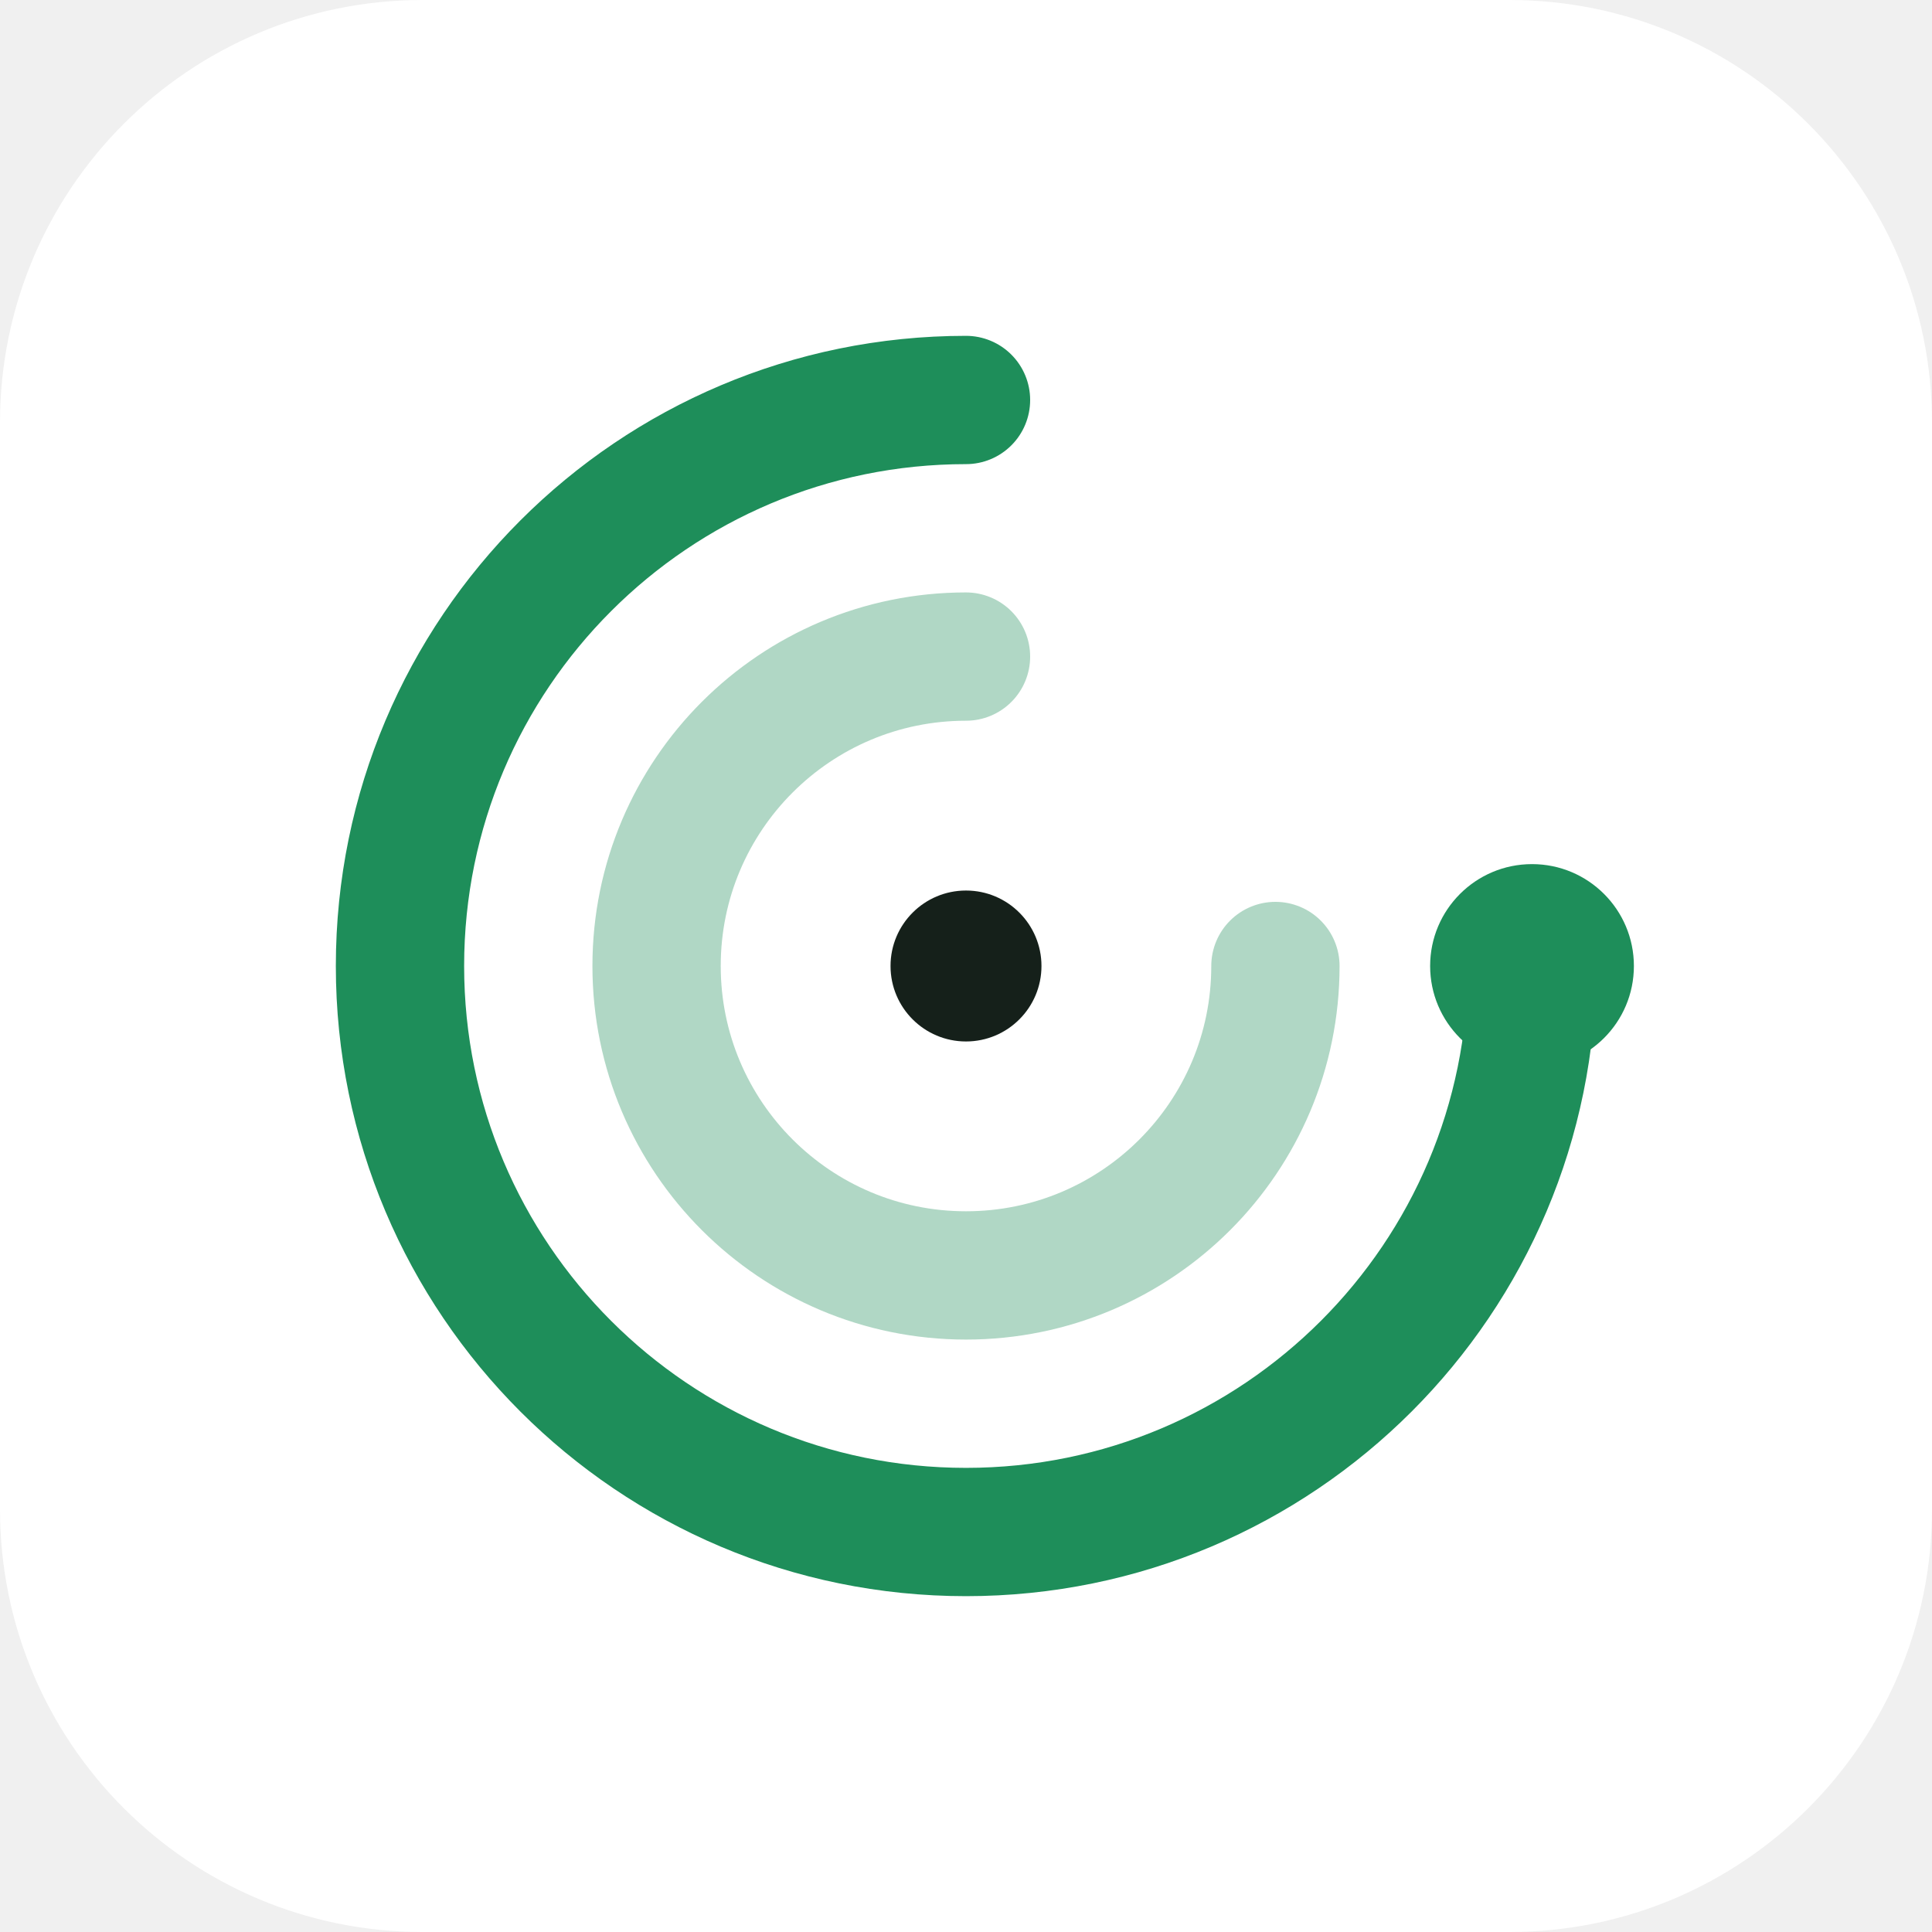
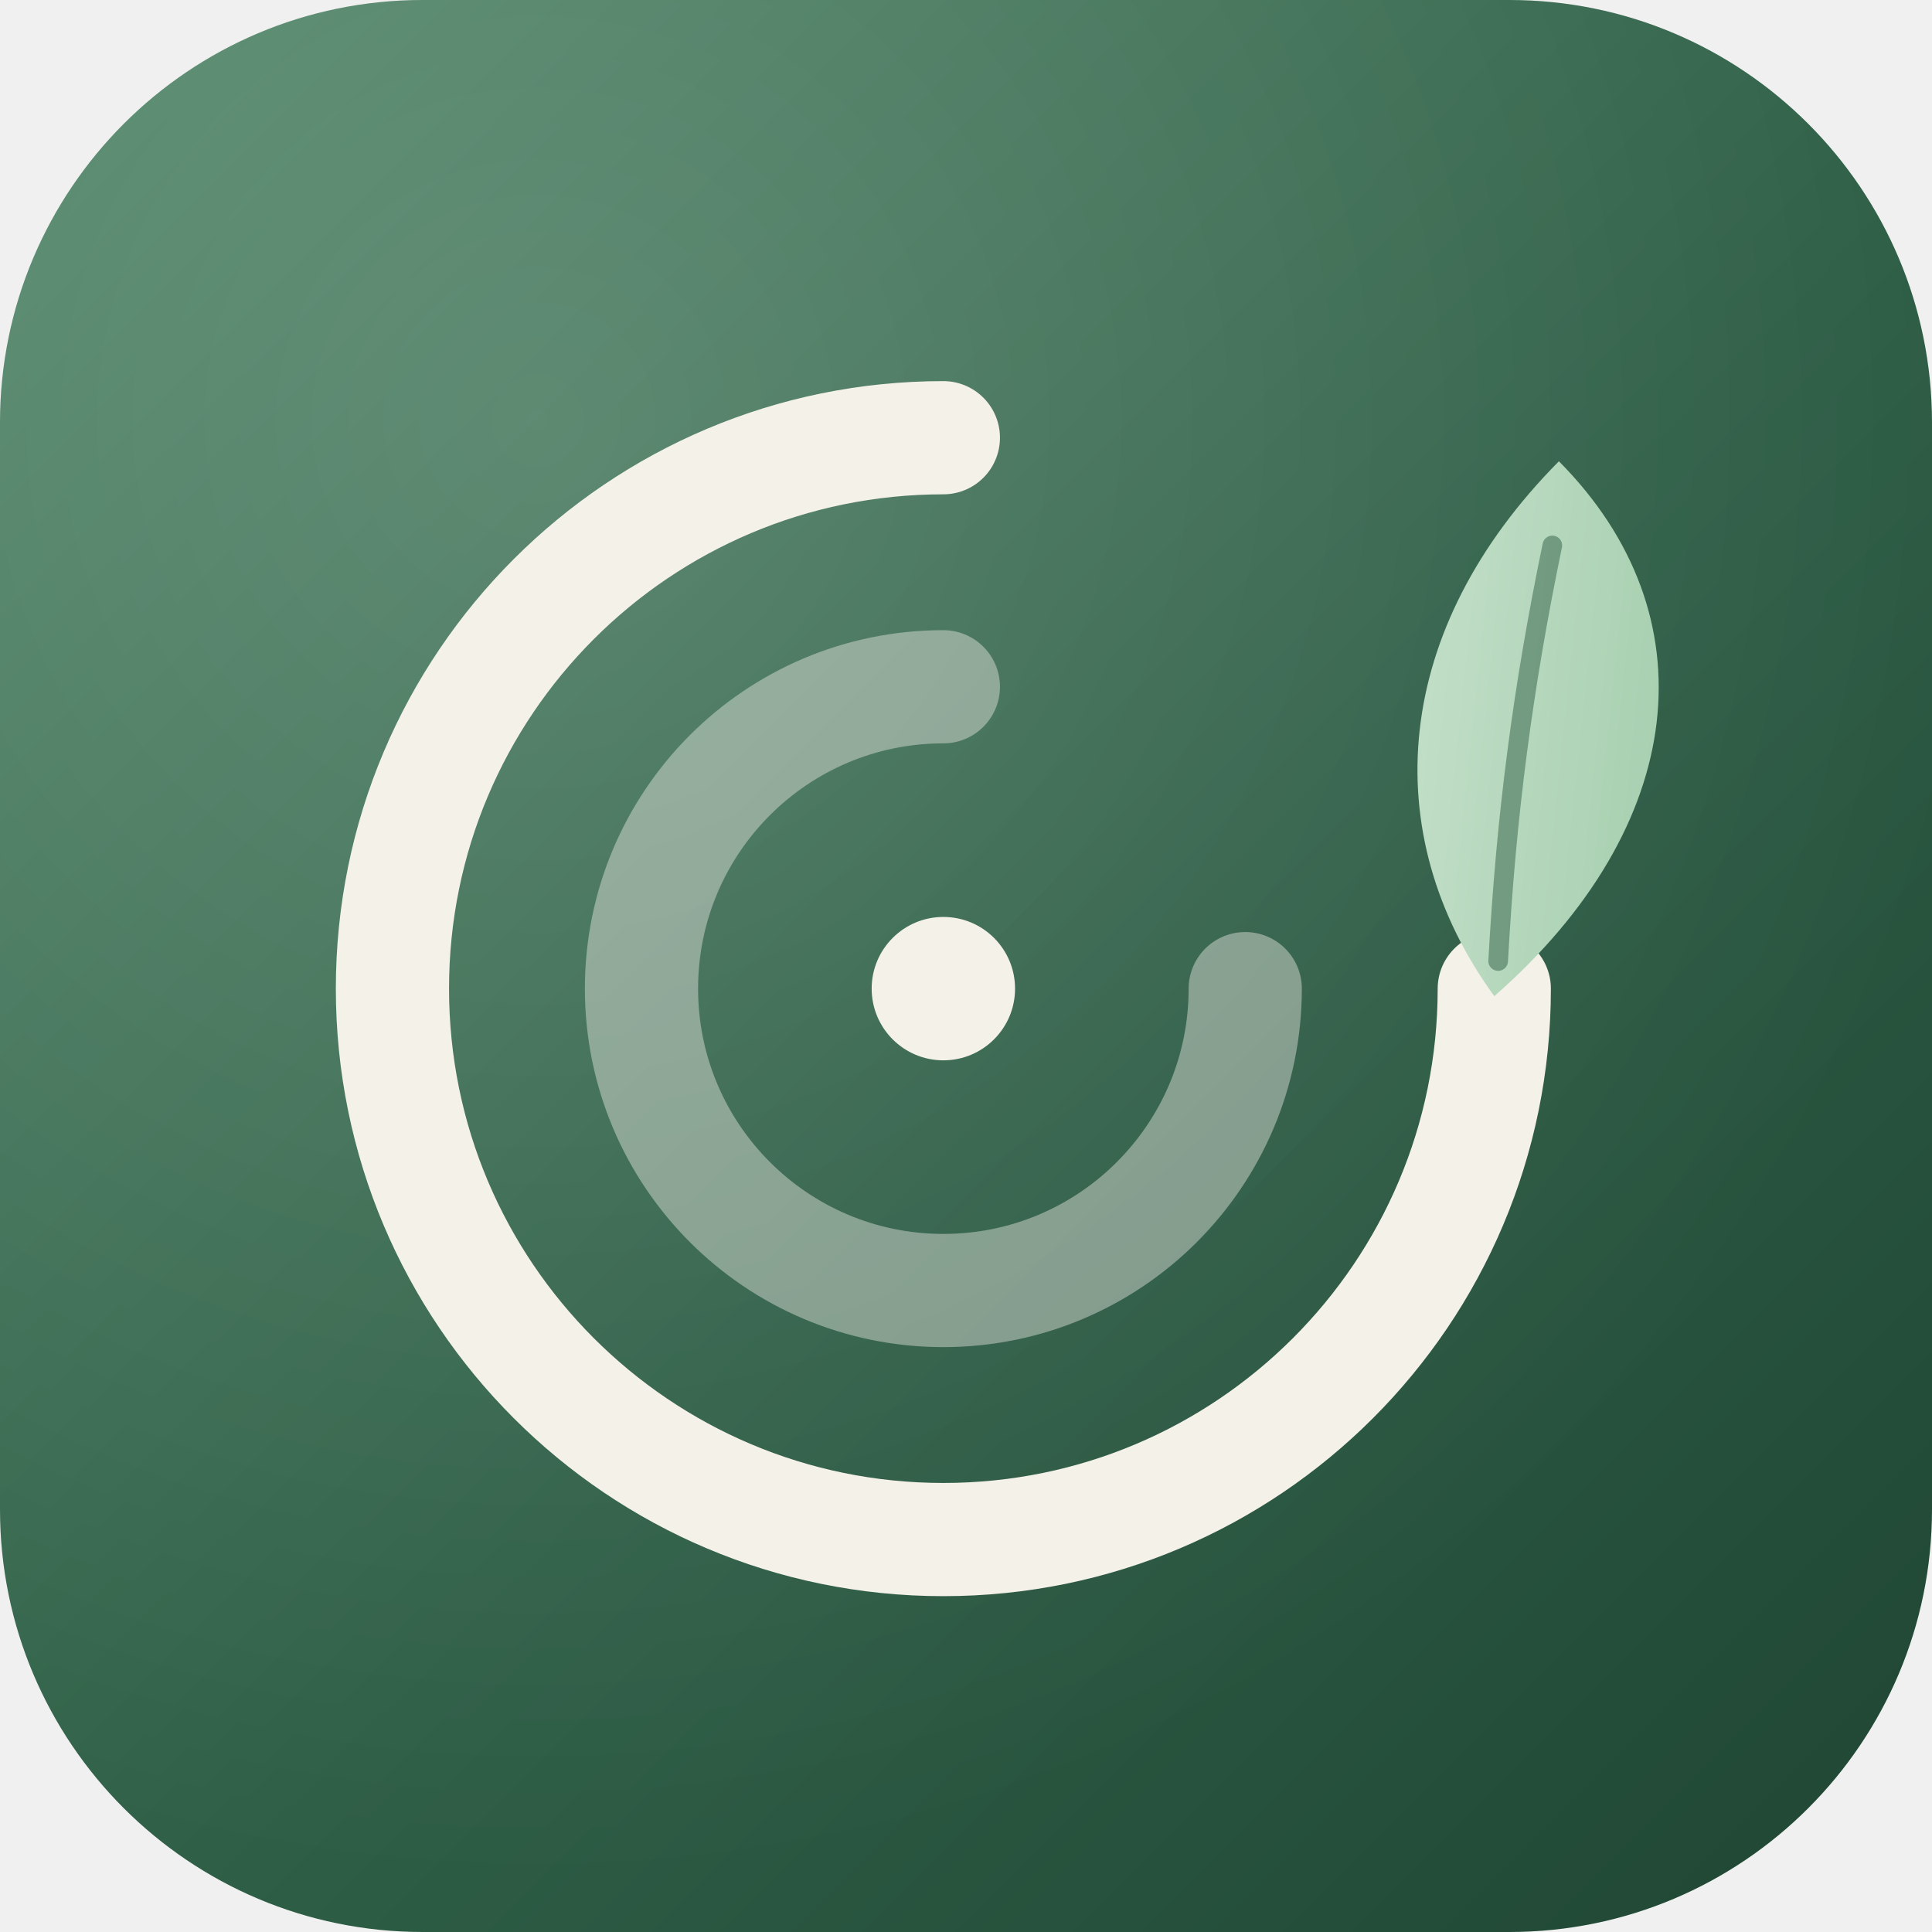
<svg xmlns="http://www.w3.org/2000/svg" viewBox="0 0 512 512">
-   <rect width="512" height="512" rx="112" fill="#FFFFFF" />
-   <g transform="translate(256 256)" fill="none" stroke-linecap="round">
-     <path d="M0 -150 A150 150 0 1 0 150 0" stroke="#1E8E5A" stroke-width="34" />
-     <path d="M0 -82 A82 82 0 1 0 82 0" stroke="#1E8E5A" stroke-opacity=".35" stroke-width="34" />
-     <circle cx="150" cy="0" r="27" fill="#1E8E5A" stroke="none" />
-     <circle cx="0" cy="0" r="20" fill="#15201A" stroke="none" />
+   <defs>
+     <linearGradient id="bg" x1="0" y1="0" x2="1" y2="1">
+       <stop offset="0" stop-color="#4E8566" />
+       <stop offset=".55" stop-color="#2E5E46" />
+       <stop offset="1" stop-color="#1F4533" />
+     </linearGradient>
+     <radialGradient id="glow" cx=".28" cy=".22" r=".75">
+       <stop offset="0" stop-color="#FFFFFF" stop-opacity=".16" />
+       <stop offset="1" stop-color="#FFFFFF" stop-opacity="0" />
+     </radialGradient>
+     <linearGradient id="leaf" x1="0" y1="0" x2="1" y2="1">
+       <stop offset="0" stop-color="#CFE6D3" />
+       <stop offset="1" stop-color="#9CC9A6" />
+     </linearGradient>
+   </defs>
+   <rect width="512" height="512" rx="112" fill="url(#bg)" />
+   <rect width="512" height="512" rx="112" fill="url(#glow)" />
+   <g transform="translate(250 262)" fill="none" stroke-linecap="round">
+     <path d="M0 -146 A146 146 0 1 0 146 0" stroke="#F4F1E9" stroke-width="30" />
+     <path d="M0 -80 A80 80 0 1 0 80 0" stroke="#F4F1E9" stroke-opacity=".42" stroke-width="30" />
+     <circle cx="0" cy="0" r="19" fill="#F4F1E9" stroke="none" />
+     <g transform="translate(146 2) rotate(-50) scale(1.3)">
+       <path d="M0 0C10-40 44-64 92-60C88-16 52 8 0 0Z" fill="url(#leaf)" stroke="none" />
+       <path d="M6 -4C30-22 52-36 78-50" stroke="#2E5E46" stroke-opacity=".5" stroke-width="4" />
+     </g>
  </g>
</svg>
